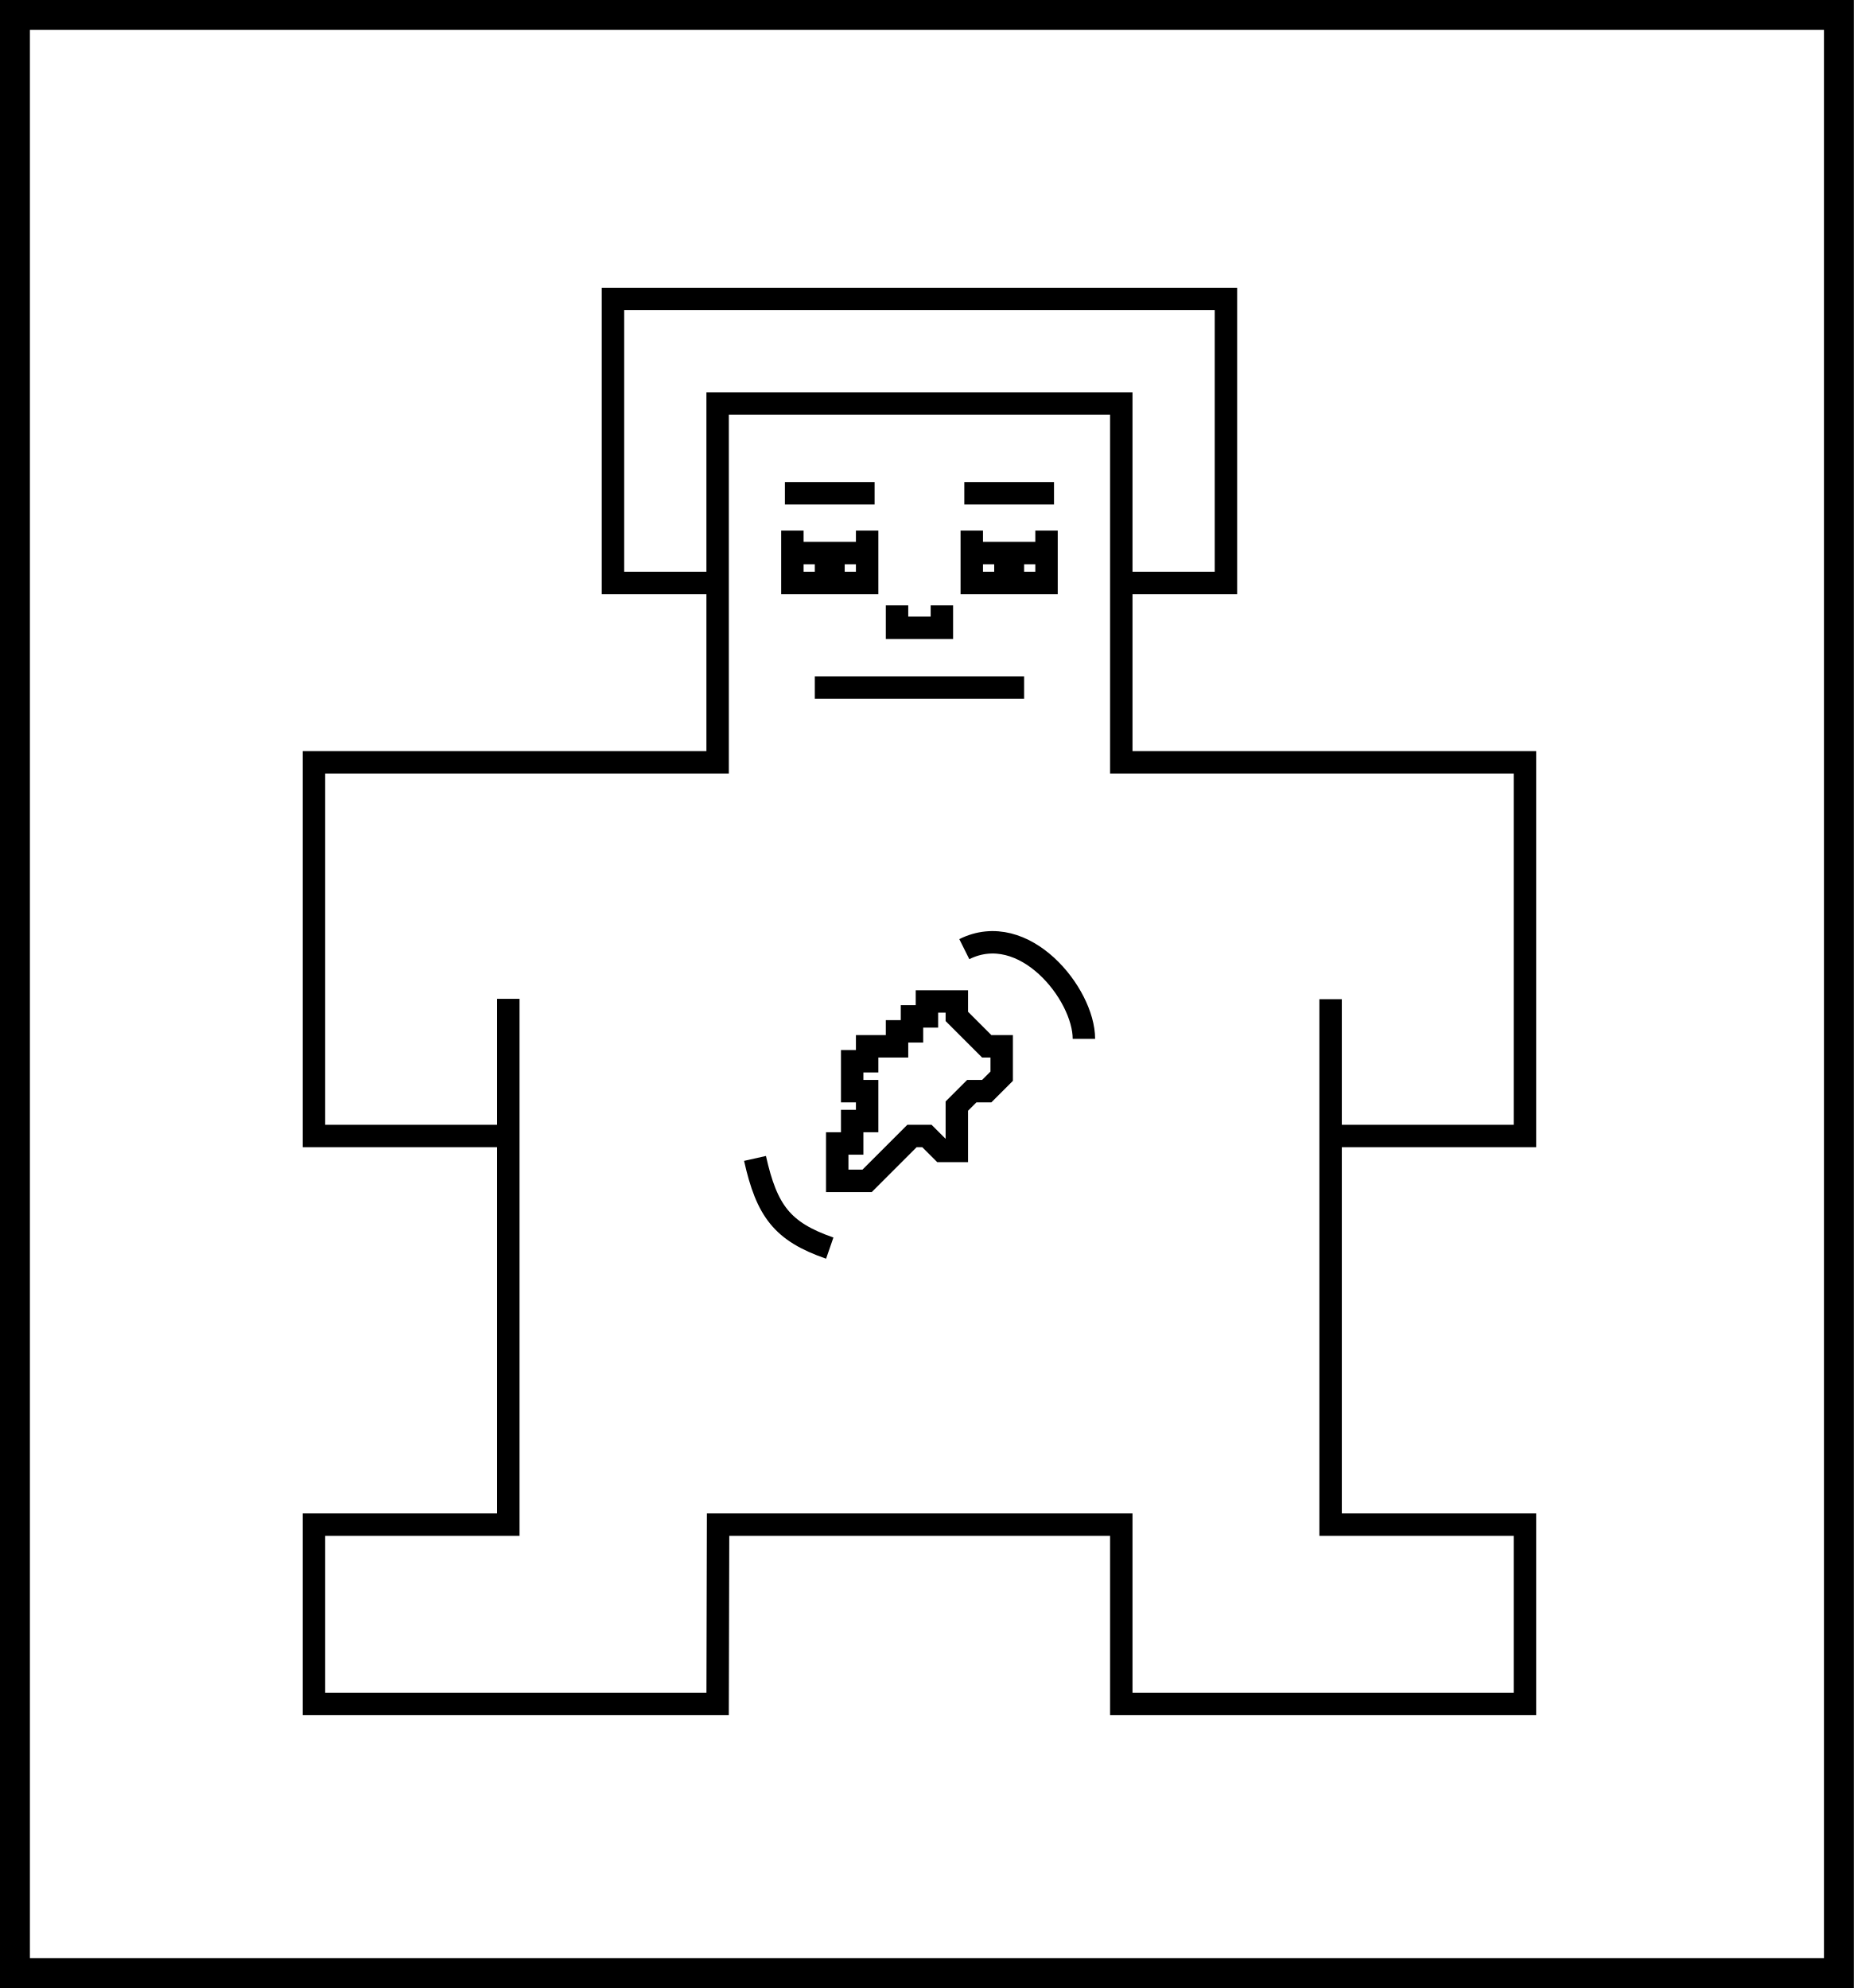
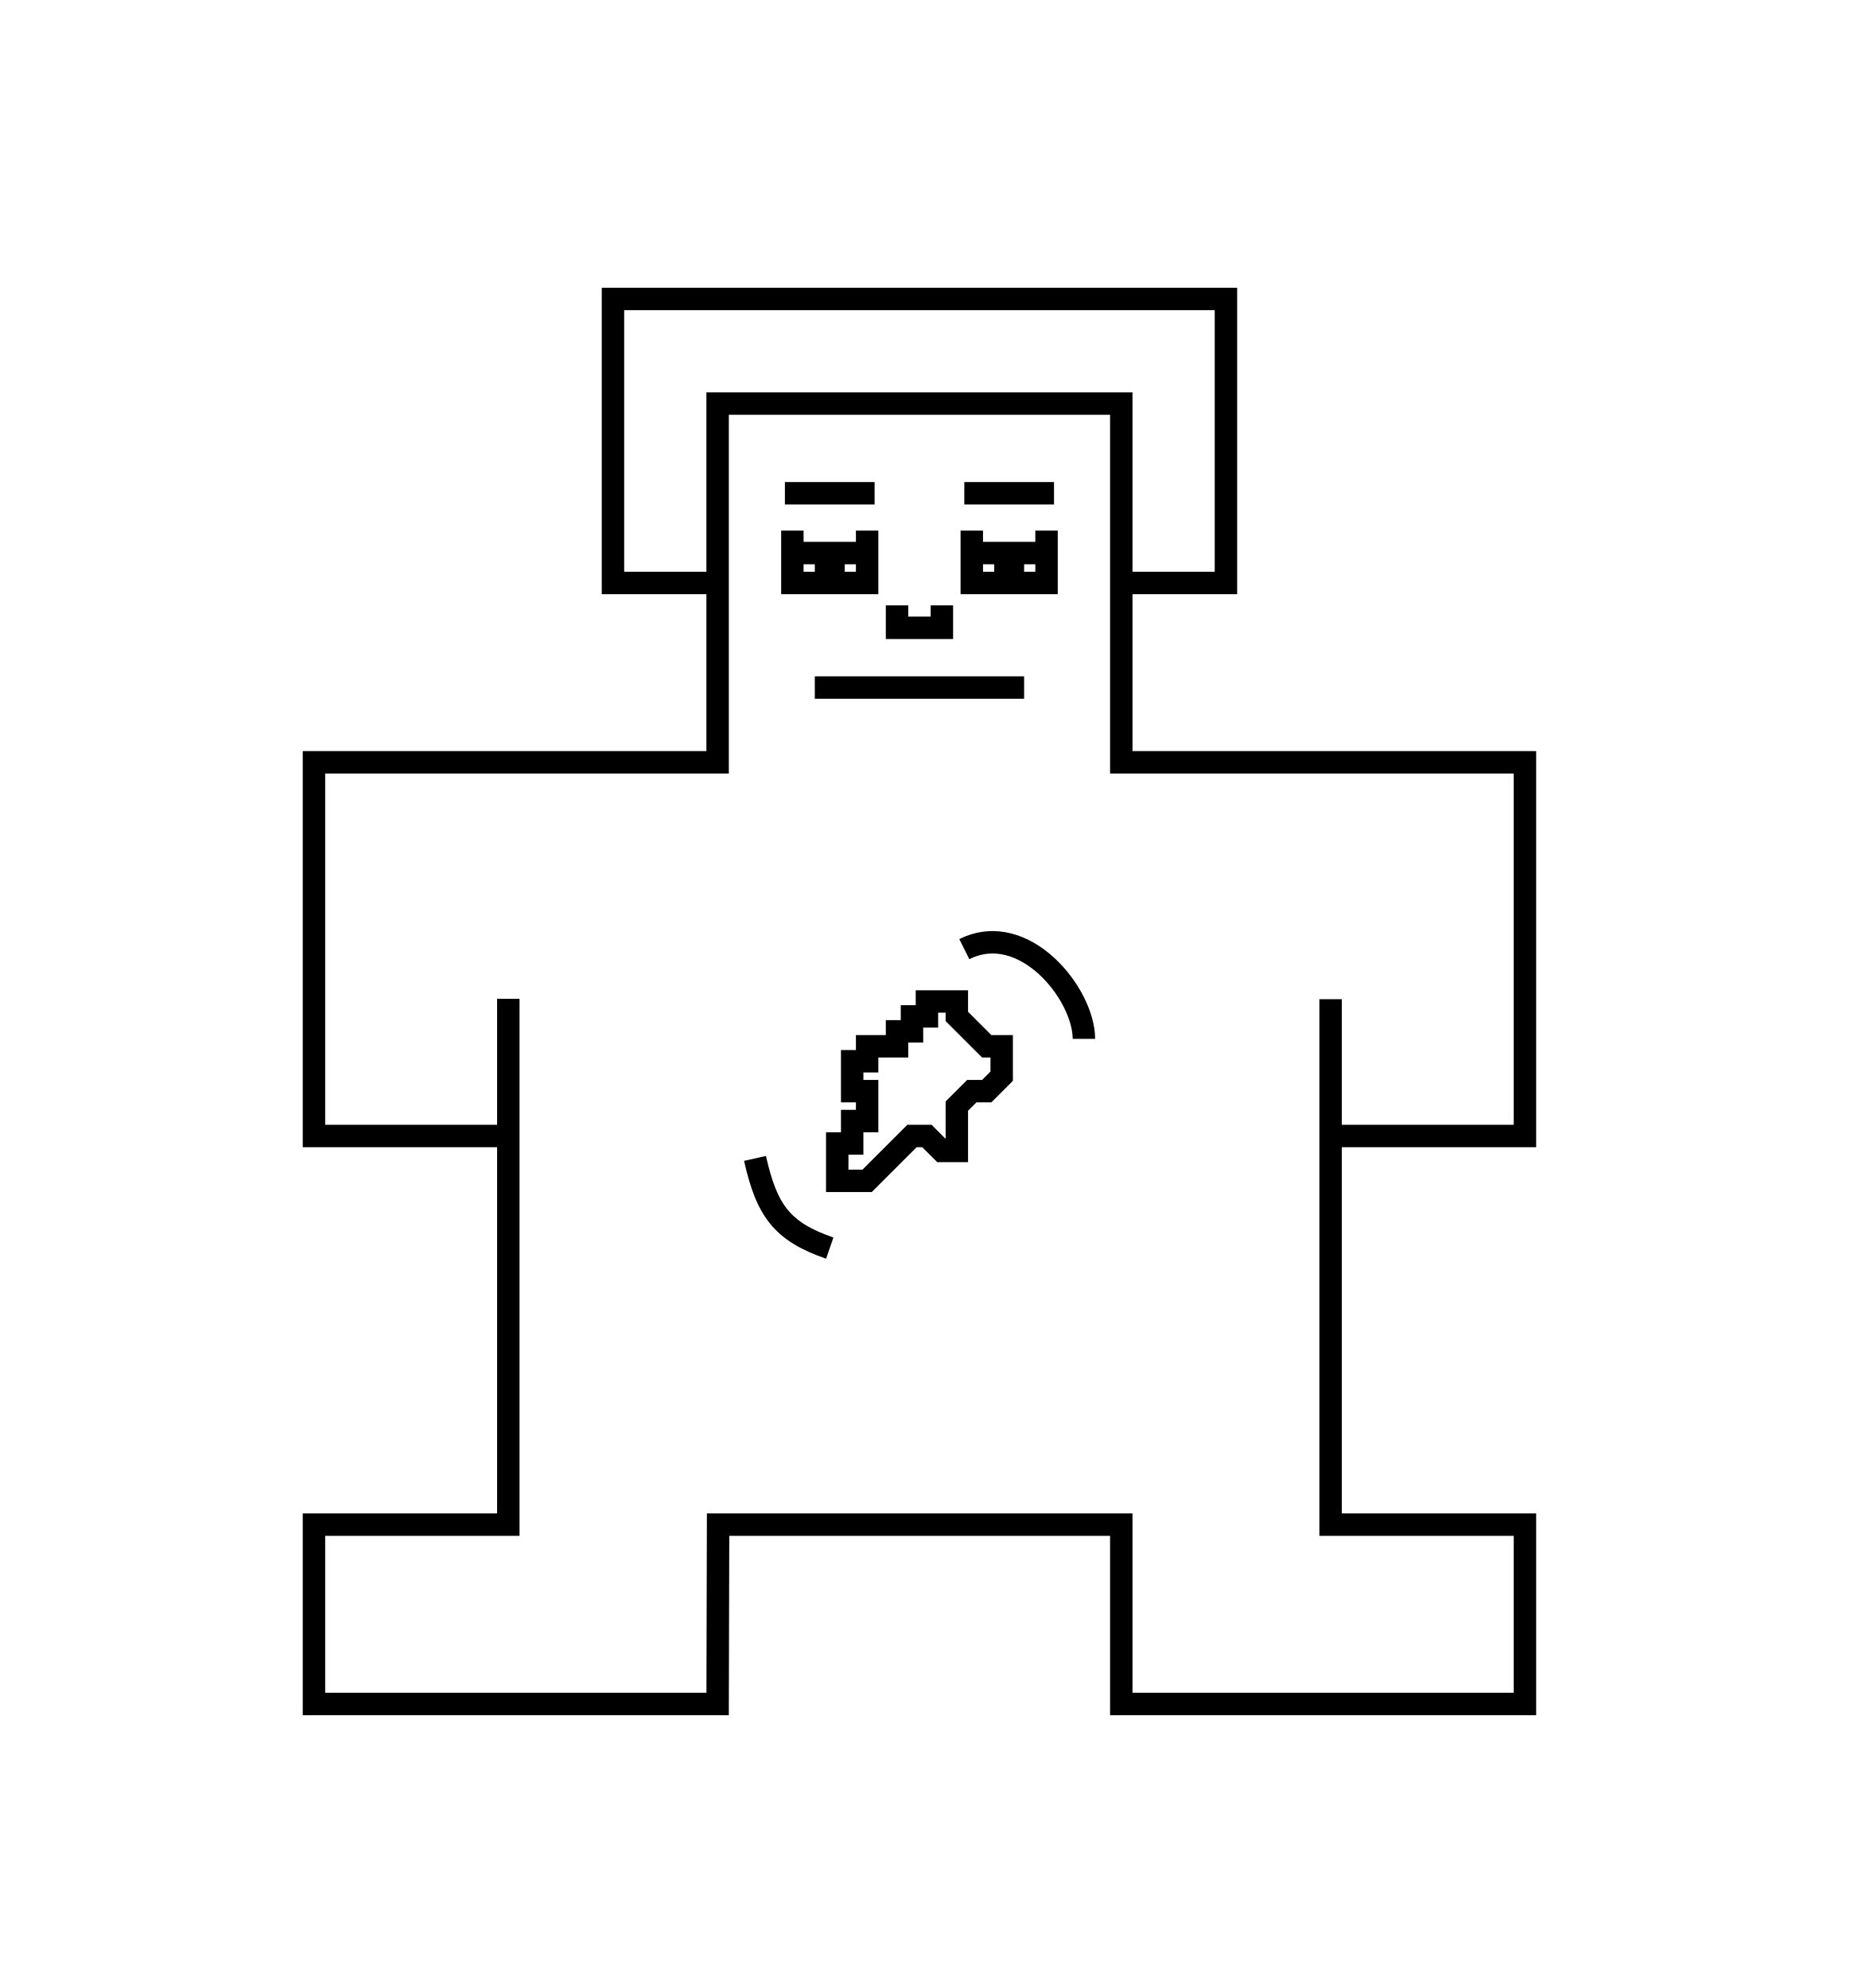
<svg xmlns="http://www.w3.org/2000/svg" width="124" height="133" viewBox="0 0 124 133" fill="none">
-   <rect x="1" y="1" width="122" height="131" fill="none" stroke="currentColor" stroke-width="2" />
  <path stroke-width="1.5" d="M75 39H82V20H41V39H48M48 39V27H75V51H102V76H89V66.847V102H102V114H75V102H48.031L48 114H21V102H34V76M48 39V51H21V76H34M34 66.824V76M54.5 46H68.5M50.5 77.5C51.29 81.013 52.314 82.396 55.5 83.5M64.5 63.5C68.5 61.5 72.5 66.5 72.5 69.5M52.5 33H58.5M64.5 33H70.5M65 37V39H70V37M65 37V35.5M65 37H70M70 35.5V37M66.5 38H68.5M53 35.5V39H58V35.5M57.5 37H53.5M54.5 38H56.5M60 40.5V42H63V40.5M56 79V76.5H57V75H58V73H57V71H58V70H60V69H61V68H62V67H64V68L66 70H67V72L66 73H65L64 74V75V77H63L62 76H61L58 79H56Z" stroke="currentColor" />
</svg>
